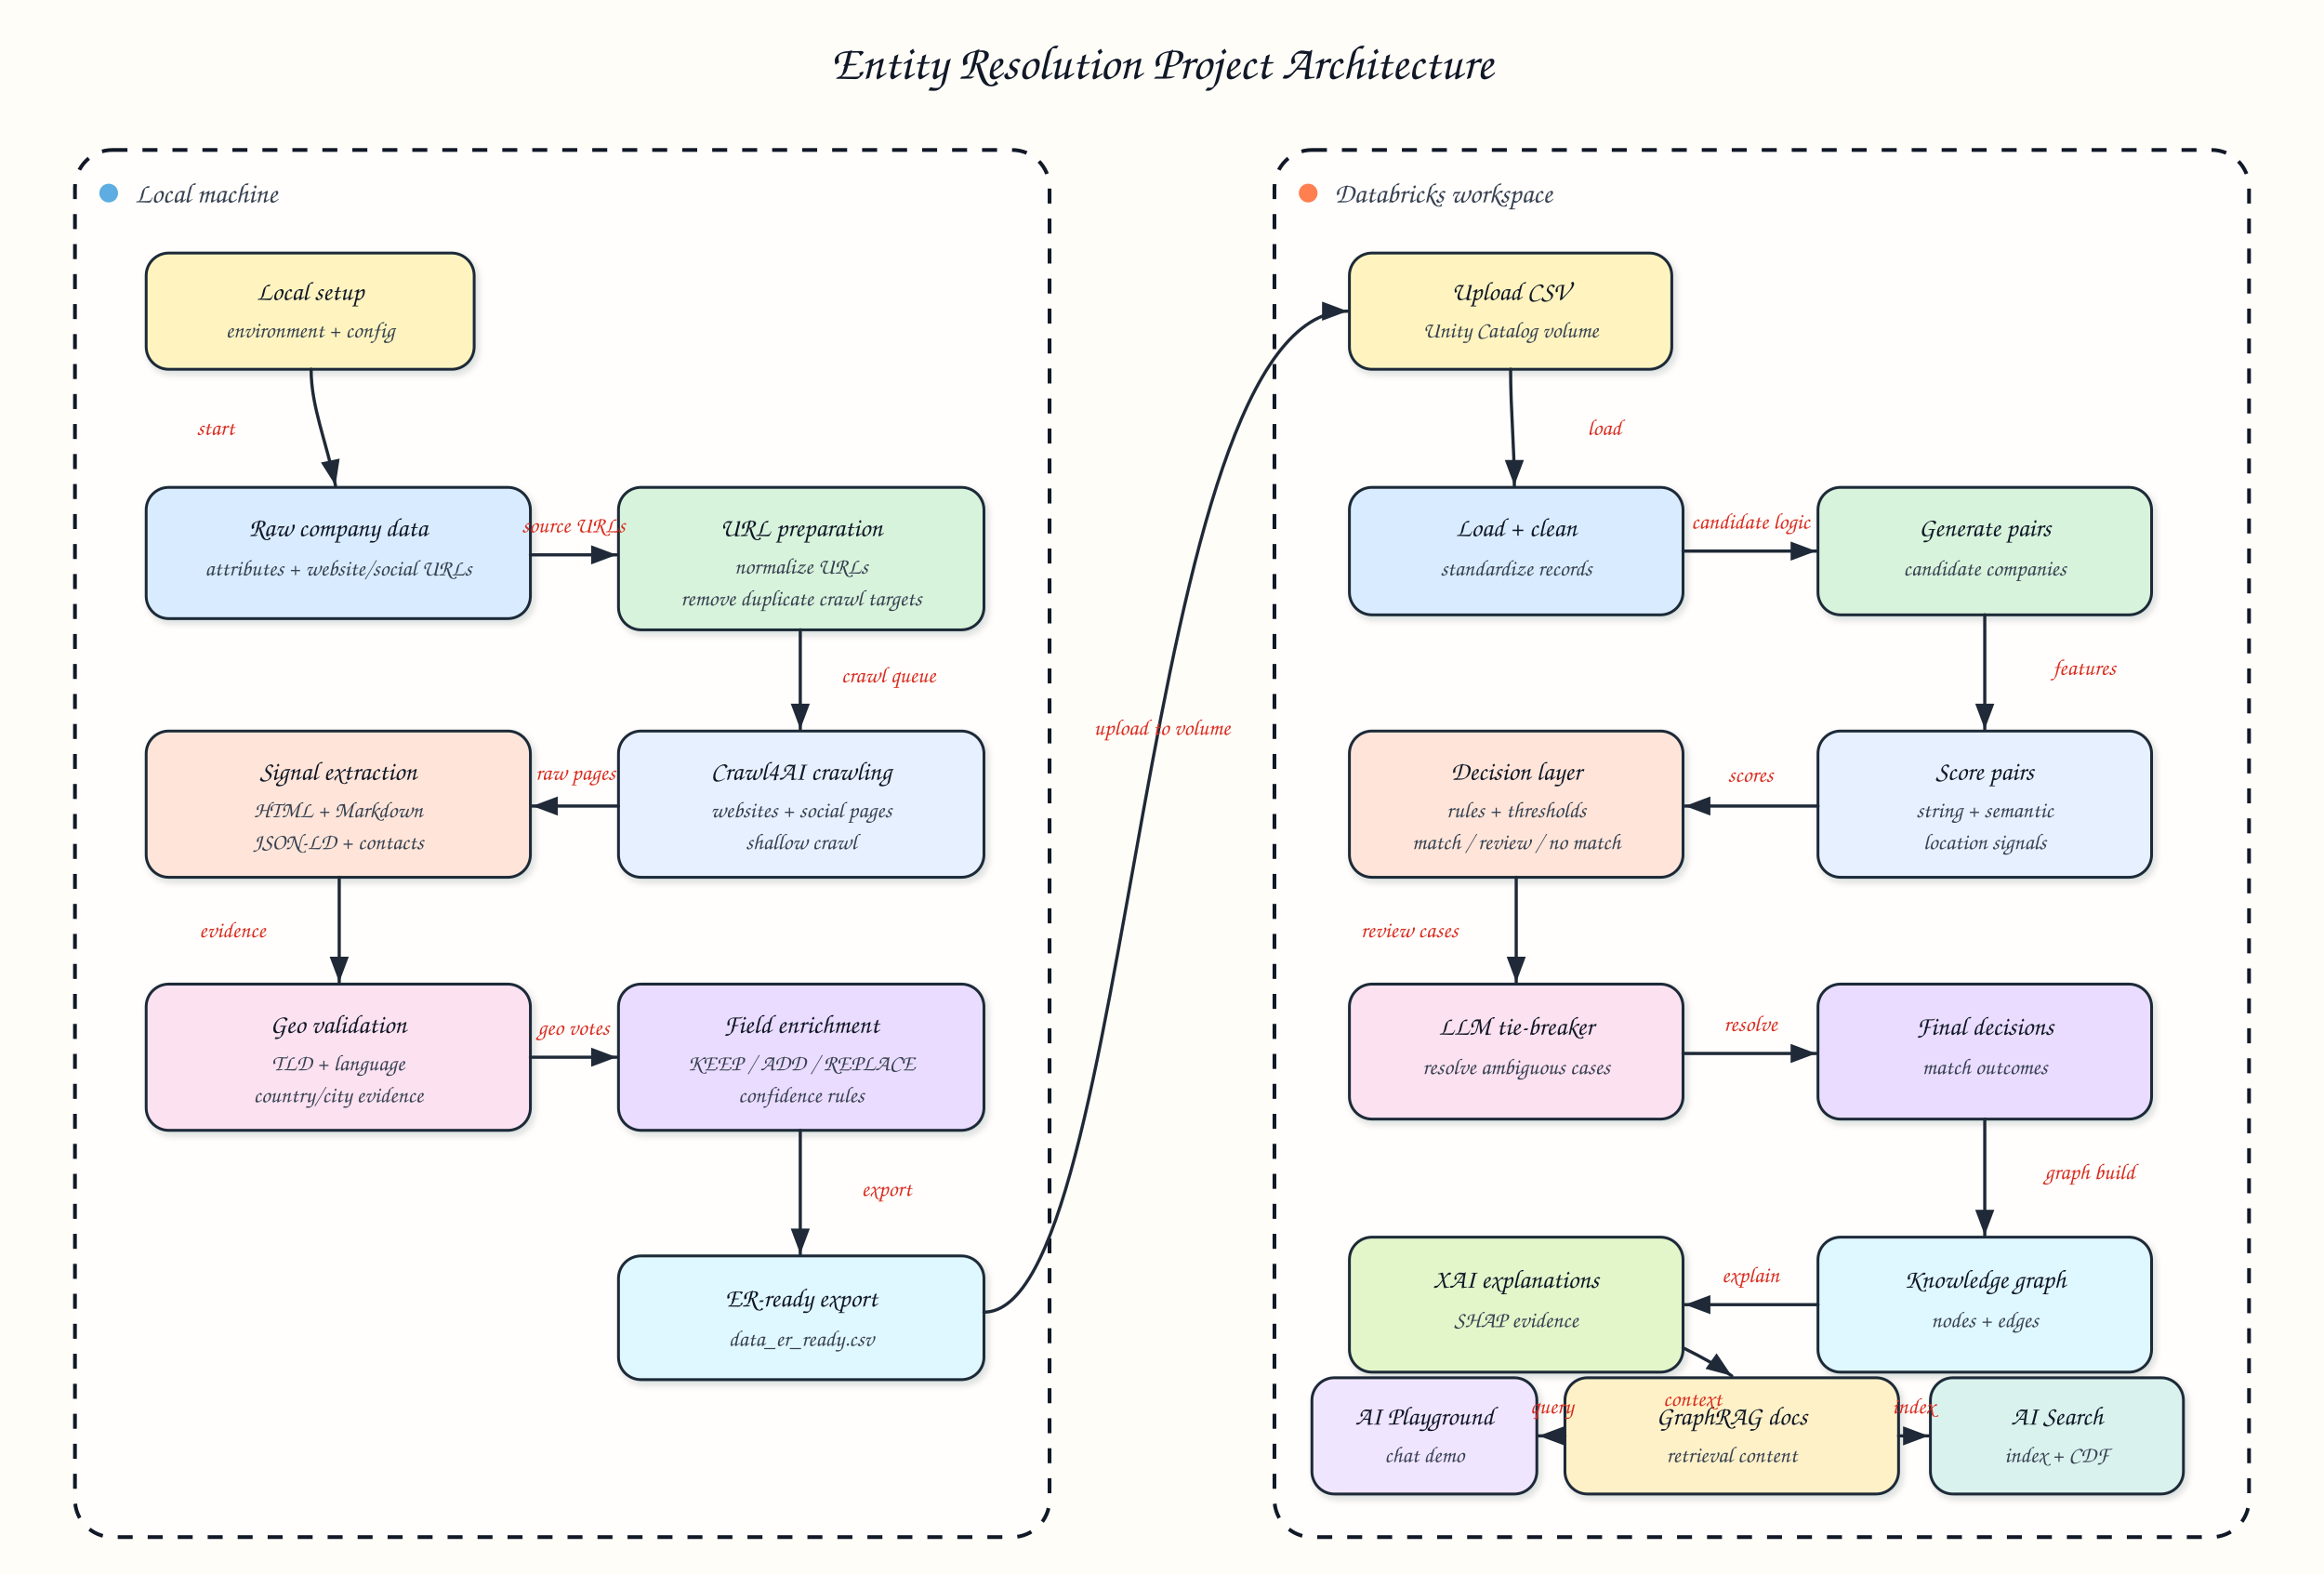
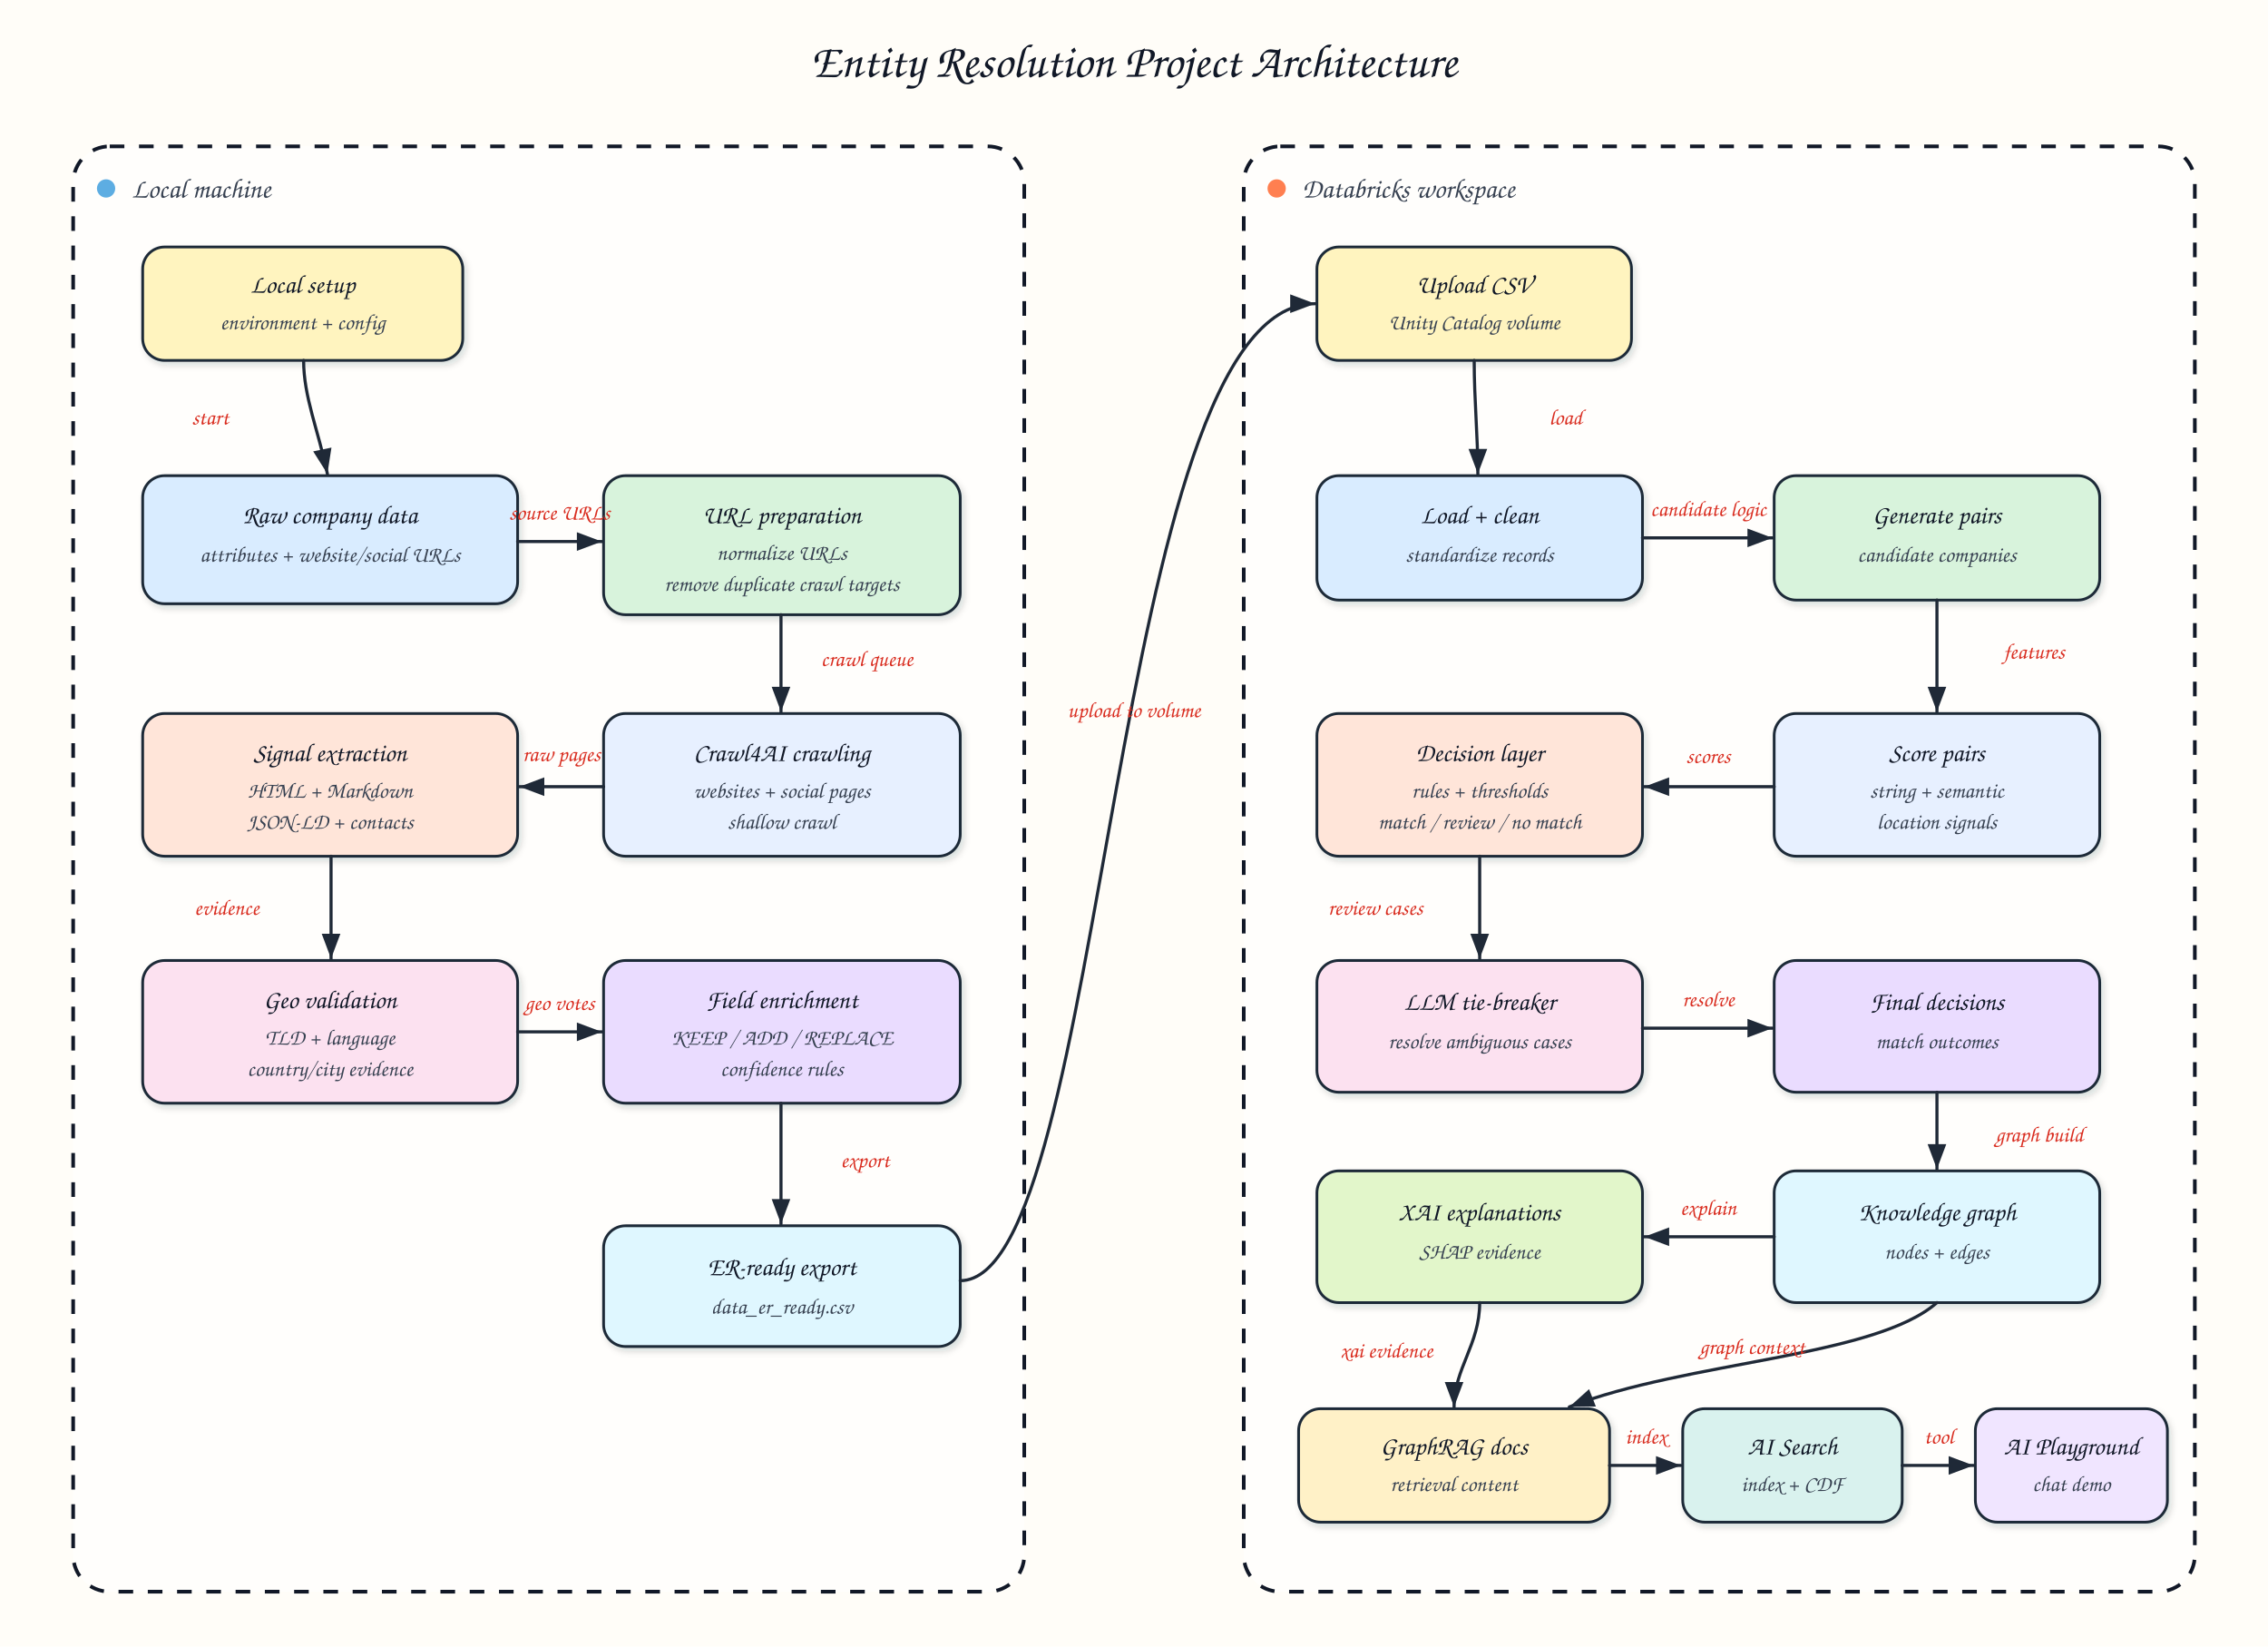
- <svg xmlns="http://www.w3.org/2000/svg" viewBox="0 0 1240 840" role="img" aria-labelledby="title desc">
+ <svg xmlns="http://www.w3.org/2000/svg" viewBox="0 0 1240 900" role="img" aria-labelledby="title desc">
  <defs>
    <marker id="arrow" markerWidth="10" markerHeight="10" refX="8" refY="3" orient="auto" markerUnits="strokeWidth">
      <path d="M0,0 L0,6 L8,3 z" fill="#1f2937" />
    </marker>
    <filter id="softShadow" x="-10%" y="-10%" width="120%" height="130%">
      <feDropShadow dx="1.5" dy="2" stdDeviation="1.8" flood-color="#1f2937" flood-opacity="0.16" />
    </filter>
    <style>
      .page {
        fill: #fffdf8;
      }
      .title {
        font-family: "Comic Sans MS", "Segoe Print", "Bradley Hand", cursive;
        font-size: 26px;
        fill: #111827;
      }
      .frame {
        fill: rgba(255, 255, 255, 0.6);
        stroke: #111827;
        stroke-width: 2;
        stroke-dasharray: 8 8;
        rx: 20;
      }
      .frame-label {
        font-family: "Comic Sans MS", "Segoe Print", "Bradley Hand", cursive;
        font-size: 15px;
        fill: #374151;
      }
      .box {
        stroke: #1f2937;
        stroke-width: 1.5;
        rx: 12;
        filter: url(#softShadow);
      }
      .node-text {
        font-family: "Comic Sans MS", "Segoe Print", "Bradley Hand", cursive;
        font-size: 14px;
        fill: #111827;
        text-anchor: middle;
      }
      .node-subtext {
        font-family: "Comic Sans MS", "Segoe Print", "Bradley Hand", cursive;
        font-size: 12px;
        fill: #374151;
        text-anchor: middle;
      }
      .arrow {
        fill: none;
        stroke: #1f2937;
        stroke-width: 1.7;
        stroke-linecap: round;
        stroke-linejoin: round;
        marker-end: url(#arrow);
      }
      .arrow-label {
        font-family: "Comic Sans MS", "Segoe Print", "Bradley Hand", cursive;
        font-size: 12px;
        fill: #d92d20;
        text-anchor: middle;
      }
      .tiny {
        font-family: "Comic Sans MS", "Segoe Print", "Bradley Hand", cursive;
        font-size: 11px;
        fill: #6b7280;
      }
    </style>
  </defs>
-   <rect class="page" x="0" y="0" width="1240" height="840" />
+   <rect class="page" x="0" y="0" width="1240" height="900" />
  <text class="title" x="620" y="42" text-anchor="middle">Entity Resolution Project Architecture</text>
-   <rect class="frame" x="40" y="80" width="520" height="740" />
+   <rect class="frame" x="40" y="80" width="520" height="790" />
  <text class="frame-label" x="72" y="108">Local machine</text>
  <circle cx="58" cy="103" r="5" fill="#5dade2" />
-   <rect class="frame" x="680" y="80" width="520" height="740" />
+   <rect class="frame" x="680" y="80" width="520" height="790" />
  <text class="frame-label" x="712" y="108">Databricks workspace</text>
  <circle cx="698" cy="103" r="5" fill="#ff7f50" />
  <g>
    <rect class="box" x="78" y="135" width="175" height="62" fill="#fff4bf" />
    <text class="node-text" x="165.5" y="160">Local setup</text>
    <text class="node-subtext" x="165.5" y="180">environment + config</text>
  </g>
  <g>
    <rect class="box" x="78" y="260" width="205" height="70" fill="#d9ecff" />
    <text class="node-text" x="180.5" y="286">Raw company data</text>
    <text class="node-subtext" x="180.5" y="307">attributes + website/social URLs</text>
  </g>
  <g>
    <rect class="box" x="330" y="260" width="195" height="76" fill="#d8f3dc" />
    <text class="node-text" x="427.5" y="286">URL preparation</text>
    <text class="node-subtext" x="427.5" y="306">normalize URLs</text>
    <text class="node-subtext" x="427.5" y="323">remove duplicate crawl targets</text>
  </g>
  <g>
    <rect class="box" x="330" y="390" width="195" height="78" fill="#e7f0ff" />
    <text class="node-text" x="427.5" y="416">Crawl4AI crawling</text>
    <text class="node-subtext" x="427.5" y="436">websites + social pages</text>
    <text class="node-subtext" x="427.5" y="453">shallow crawl</text>
  </g>
  <g>
    <rect class="box" x="78" y="390" width="205" height="78" fill="#ffe5d9" />
    <text class="node-text" x="180.5" y="416">Signal extraction</text>
    <text class="node-subtext" x="180.5" y="436">HTML + Markdown</text>
    <text class="node-subtext" x="180.5" y="453">JSON-LD + contacts</text>
  </g>
  <g>
    <rect class="box" x="78" y="525" width="205" height="78" fill="#fce1f0" />
    <text class="node-text" x="180.5" y="551">Geo validation</text>
    <text class="node-subtext" x="180.5" y="571">TLD + language</text>
    <text class="node-subtext" x="180.5" y="588">country/city evidence</text>
  </g>
  <g>
    <rect class="box" x="330" y="525" width="195" height="78" fill="#eadcff" />
    <text class="node-text" x="427.5" y="551">Field enrichment</text>
    <text class="node-subtext" x="427.5" y="571">KEEP / ADD / REPLACE</text>
    <text class="node-subtext" x="427.5" y="588">confidence rules</text>
  </g>
  <g>
    <rect class="box" x="330" y="670" width="195" height="66" fill="#dff7ff" />
    <text class="node-text" x="427.5" y="697">ER-ready export</text>
    <text class="node-subtext" x="427.5" y="718">data_er_ready.csv</text>
  </g>
  <g>
    <rect class="box" x="720" y="135" width="172" height="62" fill="#fff4bf" />
    <text class="node-text" x="806" y="160">Upload CSV</text>
    <text class="node-subtext" x="806" y="180">Unity Catalog volume</text>
  </g>
  <g>
    <rect class="box" x="720" y="260" width="178" height="68" fill="#d9ecff" />
    <text class="node-text" x="809" y="286">Load + clean</text>
    <text class="node-subtext" x="809" y="307">standardize records</text>
  </g>
  <g>
    <rect class="box" x="970" y="260" width="178" height="68" fill="#d8f3dc" />
    <text class="node-text" x="1059" y="286">Generate pairs</text>
    <text class="node-subtext" x="1059" y="307">candidate companies</text>
  </g>
  <g>
    <rect class="box" x="970" y="390" width="178" height="78" fill="#e7f0ff" />
    <text class="node-text" x="1059" y="416">Score pairs</text>
    <text class="node-subtext" x="1059" y="436">string + semantic</text>
    <text class="node-subtext" x="1059" y="453">location signals</text>
  </g>
  <g>
    <rect class="box" x="720" y="390" width="178" height="78" fill="#ffe5d9" />
    <text class="node-text" x="809" y="416">Decision layer</text>
    <text class="node-subtext" x="809" y="436">rules + thresholds</text>
    <text class="node-subtext" x="809" y="453">match / review / no match</text>
  </g>
  <g>
    <rect class="box" x="720" y="525" width="178" height="72" fill="#fce1f0" />
    <text class="node-text" x="809" y="552">LLM tie-breaker</text>
    <text class="node-subtext" x="809" y="573">resolve ambiguous cases</text>
  </g>
  <g>
    <rect class="box" x="970" y="525" width="178" height="72" fill="#eadcff" />
    <text class="node-text" x="1059" y="552">Final decisions</text>
    <text class="node-subtext" x="1059" y="573">match outcomes</text>
  </g>
  <g>
-     <rect class="box" x="970" y="660" width="178" height="72" fill="#dff7ff" />
-     <text class="node-text" x="1059" y="687">Knowledge graph</text>
-     <text class="node-subtext" x="1059" y="708">nodes + edges</text>
-   </g>
-   <g>
-     <rect class="box" x="720" y="660" width="178" height="72" fill="#e2f6ca" />
-     <text class="node-text" x="809" y="687">XAI explanations</text>
-     <text class="node-subtext" x="809" y="708">SHAP evidence</text>
-   </g>
-   <g>
-     <rect class="box" x="835" y="735" width="178" height="62" fill="#fff1c7" />
-     <text class="node-text" x="924" y="760">GraphRAG docs</text>
-     <text class="node-subtext" x="924" y="780">retrieval content</text>
-   </g>
-   <g>
-     <rect class="box" x="1030" y="735" width="135" height="62" fill="#d9f2ee" />
-     <text class="node-text" x="1097.5" y="760">AI Search</text>
-     <text class="node-subtext" x="1097.5" y="780">index + CDF</text>
-   </g>
-   <g>
-     <rect class="box" x="700" y="735" width="120" height="62" fill="#f0e5ff" />
-     <text class="node-text" x="760" y="760">AI Playground</text>
-     <text class="node-subtext" x="760" y="780">chat demo</text>
+     <rect class="box" x="970" y="640" width="178" height="72" fill="#dff7ff" />
+     <text class="node-text" x="1059" y="667">Knowledge graph</text>
+     <text class="node-subtext" x="1059" y="688">nodes + edges</text>
+   </g>
+   <g>
+     <rect class="box" x="720" y="640" width="178" height="72" fill="#e2f6ca" />
+     <text class="node-text" x="809" y="667">XAI explanations</text>
+     <text class="node-subtext" x="809" y="688">SHAP evidence</text>
+   </g>
+   <g>
+     <rect class="box" x="710" y="770" width="170" height="62" fill="#fff1c7" />
+     <text class="node-text" x="795" y="795">GraphRAG docs</text>
+     <text class="node-subtext" x="795" y="815">retrieval content</text>
+   </g>
+   <g>
+     <rect class="box" x="920" y="770" width="120" height="62" fill="#d9f2ee" />
+     <text class="node-text" x="980" y="795">AI Search</text>
+     <text class="node-subtext" x="980" y="815">index + CDF</text>
+   </g>
+   <g>
+     <rect class="box" x="1080" y="770" width="105" height="62" fill="#f0e5ff" />
+     <text class="node-text" x="1132.5" y="795">AI Playground</text>
+     <text class="node-subtext" x="1132.5" y="815">chat demo</text>
  </g>
  <path class="arrow" d="M166 197 C166 217 174 235 179 259" />
  <text class="arrow-label" x="115" y="232">start</text>
  <path class="arrow" d="M283 296 C301 296 313 296 329 296" />
  <text class="arrow-label" x="306" y="284">source URLs</text>
  <path class="arrow" d="M427 336 C427 354 427 369 427 389" />
  <text class="arrow-label" x="474" y="364">crawl queue</text>
  <path class="arrow" d="M330 430 C310 430 300 430 284 430" />
  <text class="arrow-label" x="307" y="416">raw pages</text>
  <path class="arrow" d="M181 468 C181 491 181 506 181 524" />
  <text class="arrow-label" x="124" y="500">evidence</text>
  <path class="arrow" d="M283 564 C302 564 313 564 329 564" />
  <text class="arrow-label" x="306" y="552">geo votes</text>
  <path class="arrow" d="M427 603 C427 626 427 647 427 669" />
  <text class="arrow-label" x="473" y="638">export</text>
  <path class="arrow" d="M525 700 C606 700 606 166 719 166" />
  <text class="arrow-label" x="620" y="392">upload to volume</text>
  <path class="arrow" d="M806 197 C806 219 808 238 808 259" />
  <text class="arrow-label" x="856" y="232">load</text>
  <path class="arrow" d="M898 294 C923 294 944 294 969 294" />
  <text class="arrow-label" x="934" y="282">candidate logic</text>
  <path class="arrow" d="M1059 328 C1059 350 1059 369 1059 389" />
  <text class="arrow-label" x="1112" y="360">features</text>
  <path class="arrow" d="M970 430 C946 430 922 430 899 430" />
  <text class="arrow-label" x="934" y="417">scores</text>
  <path class="arrow" d="M809 468 C809 490 809 506 809 524" />
  <text class="arrow-label" x="752" y="500">review cases</text>
  <path class="arrow" d="M898 562 C922 562 945 562 969 562" />
  <text class="arrow-label" x="934" y="550">resolve</text>
-   <path class="arrow" d="M1059 597 C1059 619 1059 640 1059 659" />
-   <text class="arrow-label" x="1115" y="629">graph build</text>
-   <path class="arrow" d="M970 696 C944 696 922 696 899 696" />
-   <text class="arrow-label" x="934" y="684">explain</text>
-   <path class="arrow" d="M898 719 C910 725 917 729 924 734" />
-   <text class="arrow-label" x="903" y="750">context</text>
-   <path class="arrow" d="M1013 766 C1019 766 1024 766 1029 766" />
-   <text class="arrow-label" x="1021" y="754">index</text>
-   <path class="arrow" d="M835 766 C830 766 825 766 821 766" />
-   <text class="arrow-label" x="828" y="754">query</text>
+   <path class="arrow" d="M1059 597 C1059 613 1059 624 1059 639" />
+   <text class="arrow-label" x="1115" y="624">graph build</text>
+   <path class="arrow" d="M970 676 C944 676 922 676 899 676" />
+   <text class="arrow-label" x="934" y="664">explain</text>
+   <path class="arrow" d="M809 712 C809 735 795 748 795 769" />
+   <text class="arrow-label" x="758" y="742">xai evidence</text>
+   <path class="arrow" d="M1059 712 C1025 742 922 744 858 769" />
+   <text class="arrow-label" x="958" y="740">graph context</text>
+   <path class="arrow" d="M880 801 C894 801 906 801 919 801" />
+   <text class="arrow-label" x="900" y="789">index</text>
+   <path class="arrow" d="M1040 801 C1054 801 1067 801 1079 801" />
+   <text class="arrow-label" x="1060" y="789">tool</text>
</svg>
